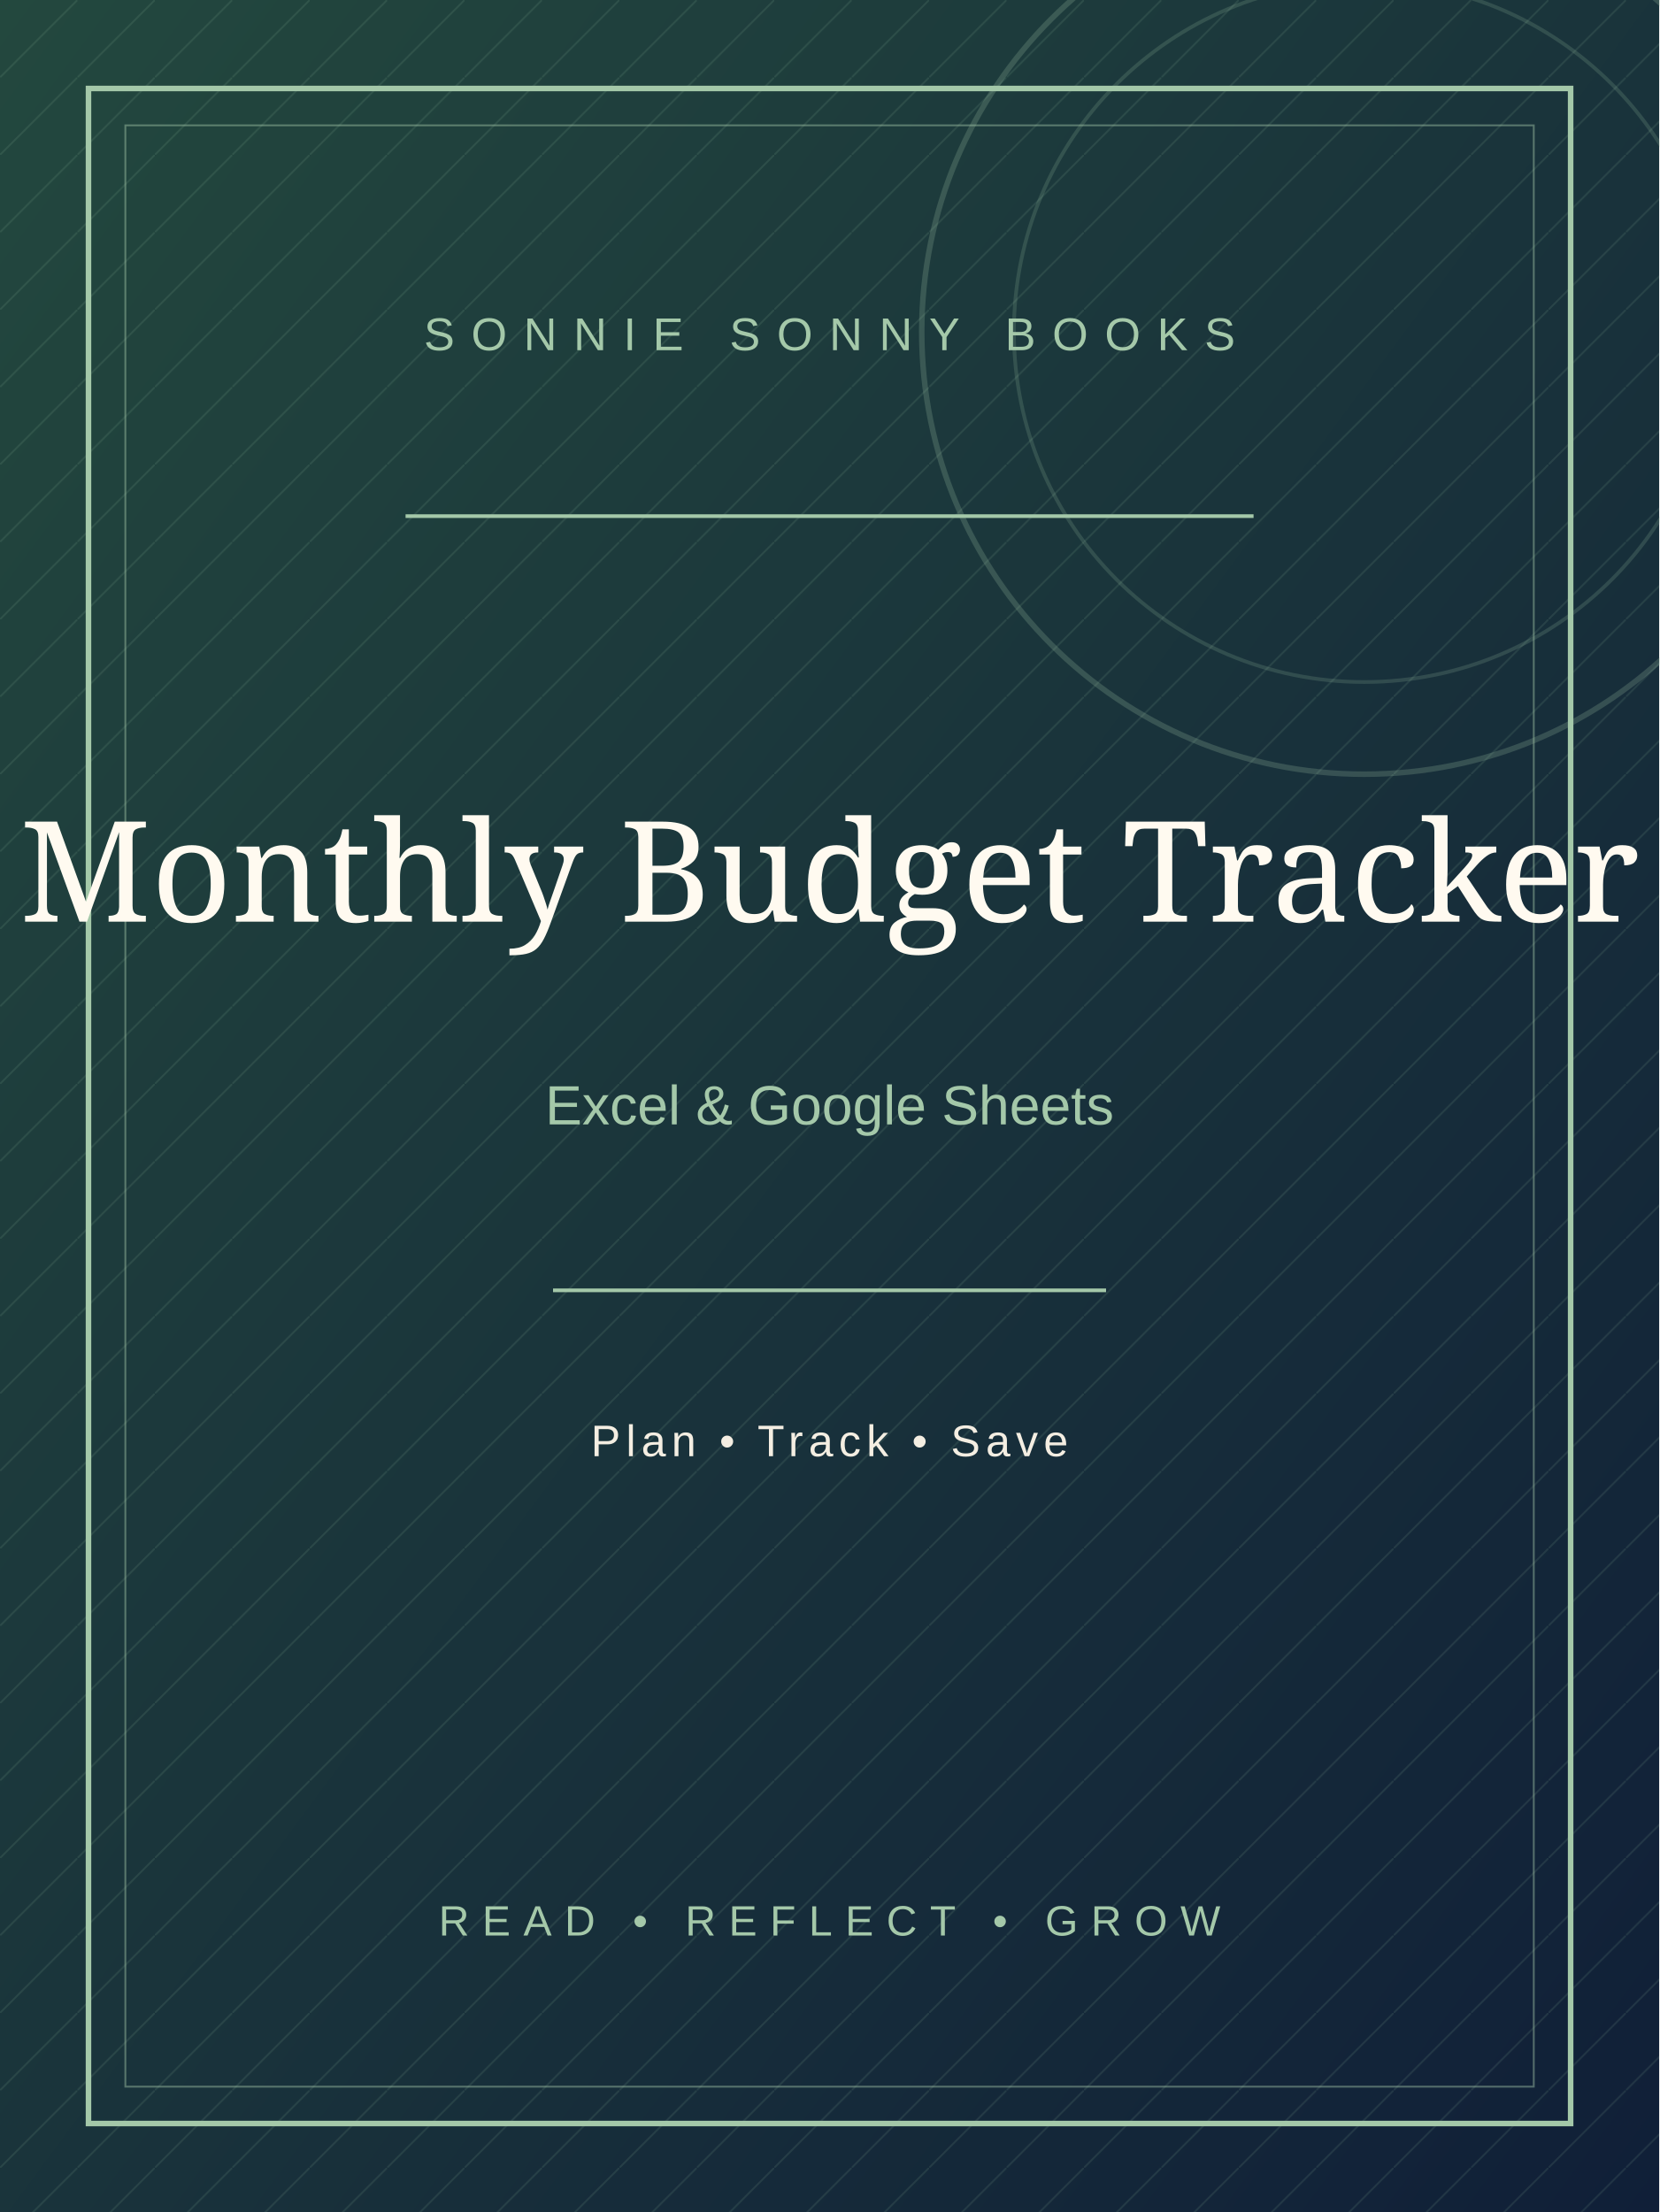
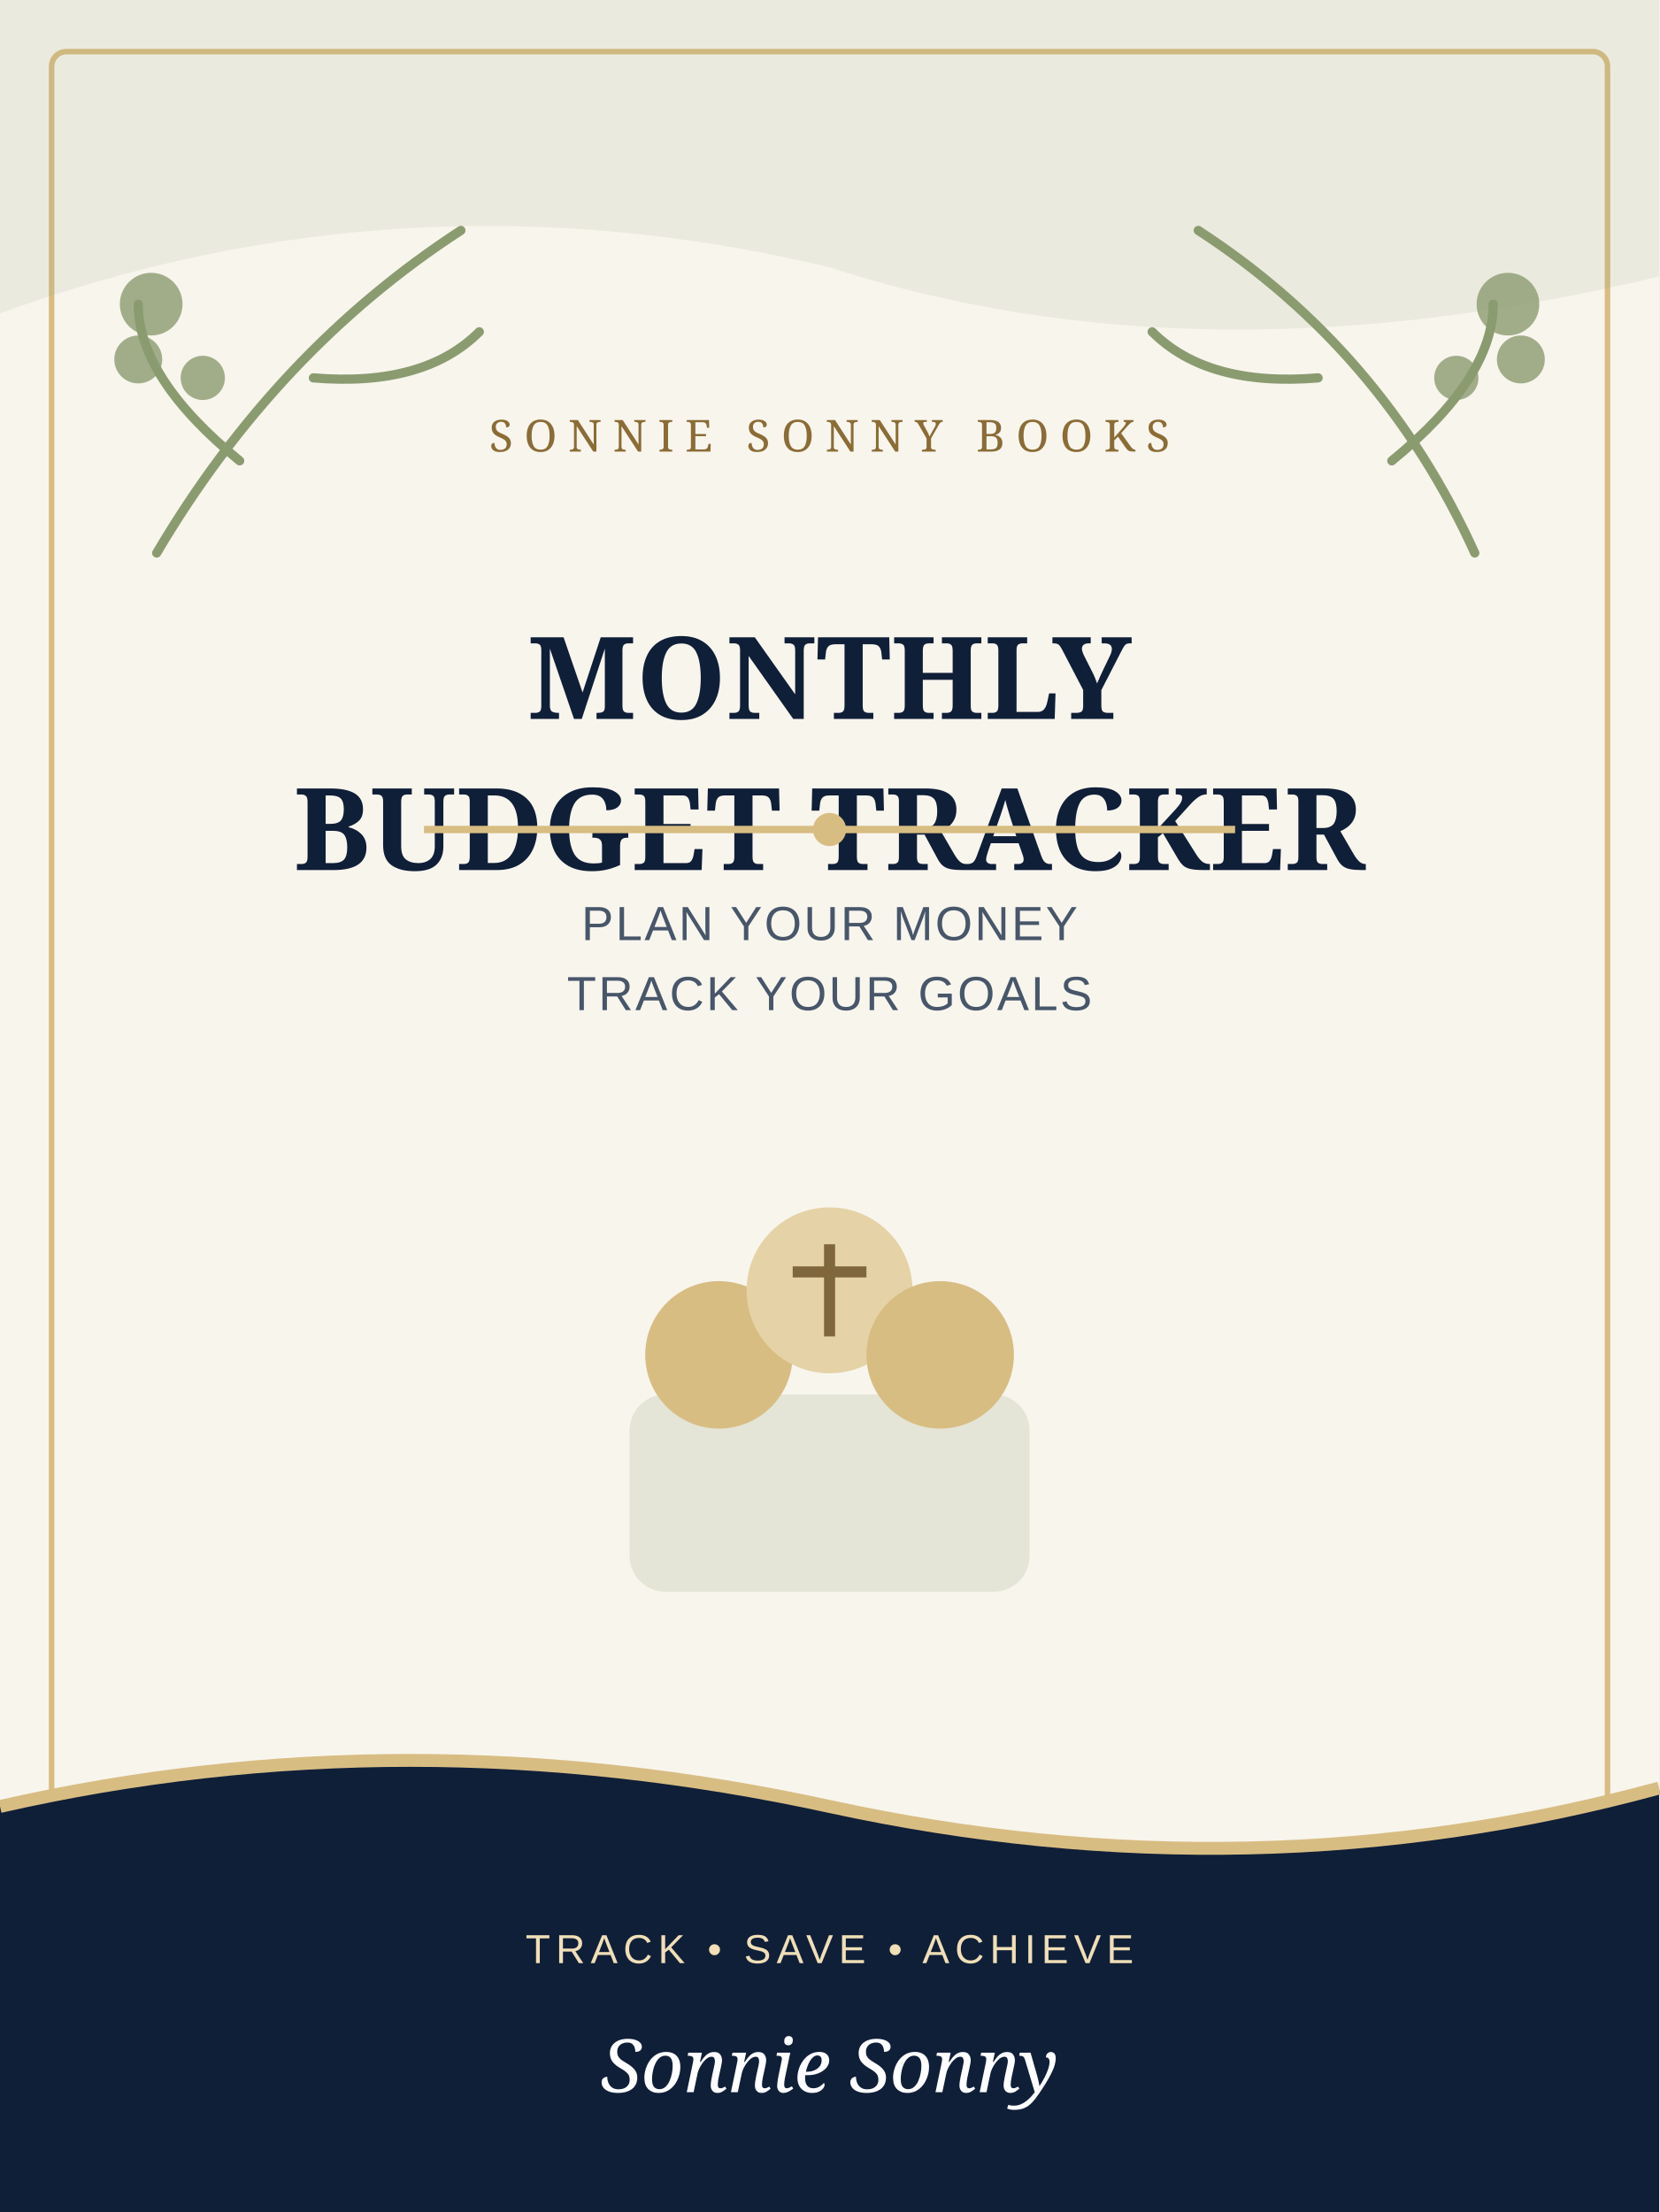
<svg xmlns="http://www.w3.org/2000/svg" width="900" height="1200" viewBox="0 0 900 1200">
-   <defs>
-     <linearGradient id="g" x1="0" y1="0" x2="1" y2="1">
-       <stop offset="0" stop-color="#23483e" />
-       <stop offset="1" stop-color="#101f38" />
-     </linearGradient>
-     <pattern id="p" width="42" height="42" patternUnits="userSpaceOnUse">
-       <path d="M0 42L42 0" stroke="#a4c8a9" stroke-opacity=".12" stroke-width="1" />
-     </pattern>
-   </defs>
-   <rect width="900" height="1200" fill="url(#g)" />
-   <rect width="900" height="1200" fill="url(#p)" />
-   <circle cx="740" cy="180" r="240" fill="none" stroke="#a4c8a9" stroke-opacity=".22" stroke-width="3" />
-   <circle cx="740" cy="180" r="190" fill="none" stroke="#a4c8a9" stroke-opacity=".18" stroke-width="2" />
-   <rect x="48" y="48" width="804" height="1104" fill="none" stroke="#a4c8a9" stroke-width="3" />
-   <rect x="68" y="68" width="764" height="1064" fill="none" stroke="#a4c8a9" stroke-opacity=".45" />
-   <text x="450" y="190" fill="#a4c8a9" font-family="Arial,sans-serif" font-size="25" letter-spacing="9" text-anchor="middle">SONNIE SONNY BOOKS</text>
-   <path d="M220 280H680" stroke="#a4c8a9" stroke-width="2" />
-   <text x="450" y="500" fill="#fffaf0" font-family="Georgia,serif" font-size="76" text-anchor="middle" font-weight="normal">Monthly Budget Tracker</text>
-   <text x="450" y="610" fill="#a4c8a9" font-family="Arial,sans-serif" font-size="30" text-anchor="middle">Excel &amp; Google Sheets</text>
-   <path d="M300 700H600" stroke="#a4c8a9" stroke-width="2" />
-   <text x="450" y="790" fill="#f4eee2" font-family="Arial,sans-serif" font-size="24" letter-spacing="3" text-anchor="middle">Plan • Track • Save</text>
-   <text x="450" y="1050" fill="#a4c8a9" font-family="Arial,sans-serif" font-size="23" letter-spacing="7" text-anchor="middle">READ • REFLECT • GROW</text>
+   <rect width="900" height="1200" fill="#f8f5ed" />
+   <rect x="28" y="28" width="844" height="1144" rx="8" fill="none" stroke="#d8bd83" stroke-width="3" />
+   <path d="M0 0 H900 V150 Q650 210 450 145 Q220 90 0 170Z" fill="#8b9b70" opacity=".12" />
+   <g fill="none" stroke="#8b9b70" stroke-width="5" stroke-linecap="round">
+     <path d="M85 300 Q150 190 250 125 M130 250 Q75 205 75 165 M170 205 Q230 210 260 180 M800 300 Q750 190 650 125 M755 250 Q810 205 810 165 M715 205 Q655 210 625 180" />
+   </g>
+   <g fill="#8b9b70" opacity=".8">
+     <circle cx="82" cy="165" r="17" />
+     <circle cx="75" cy="195" r="13" />
+     <circle cx="110" cy="205" r="12" />
+     <circle cx="818" cy="165" r="17" />
+     <circle cx="825" cy="195" r="13" />
+     <circle cx="790" cy="205" r="12" />
+   </g>
+   <text x="450" y="245" text-anchor="middle" class="brand">SONNIE SONNY BOOKS</text>
+   <text x="450" y="390" text-anchor="middle" class="title">MONTHLY</text>
+   <text x="450" y="472" text-anchor="middle" class="title">BUDGET TRACKER</text>
+   <path d="M230 450 H670" stroke="#d8bd83" stroke-width="4" />
+   <circle cx="450" cy="450" r="9" fill="#d8bd83" />
+   <text x="450" y="510" text-anchor="middle" class="sub">PLAN YOUR MONEY</text>
+   <text x="450" y="548" text-anchor="middle" class="sub">TRACK YOUR GOALS</text>
+   <rect x="345" y="760" width="210" height="100" rx="16" fill="#8b9b70" opacity=".18" stroke="#8b9b70" stroke-width="7" />
+   <circle cx="390" cy="735" r="40" fill="#d8bd83" />
+   <circle cx="450" cy="700" r="45" fill="#e5d3a7" />
+   <circle cx="510" cy="735" r="40" fill="#d8bd83" />
+   <path d="M450 675 V725 M430 690 H470" stroke="#80663b" stroke-width="6" />
+   <path d="M0 980 Q220 930 450 980 Q680 1030 900 970 V1200 H0Z" fill="#101f38" />
+   <path d="M0 980 Q220 930 450 980 Q680 1030 900 970" fill="none" stroke="#d8bd83" stroke-width="7" />
+   <text x="450" y="1065" text-anchor="middle" class="tag">TRACK • SAVE • ACHIEVE</text>
+   <text x="450" y="1135" text-anchor="middle" class="author">Sonnie Sonny</text>
+   <style>.brand{font:24px Georgia,serif;letter-spacing:6px;fill:#8b6c35}.title{font: bold 62px Georgia,serif;fill:#101f38}.sub{font:26px Arial,sans-serif;letter-spacing:1.2px;fill:#48566a}.tag{font:22px Arial,sans-serif;letter-spacing:3px;fill:#f0dfb7}.author{font:italic 40px Georgia,serif;fill:#fff}</style>
</svg>
